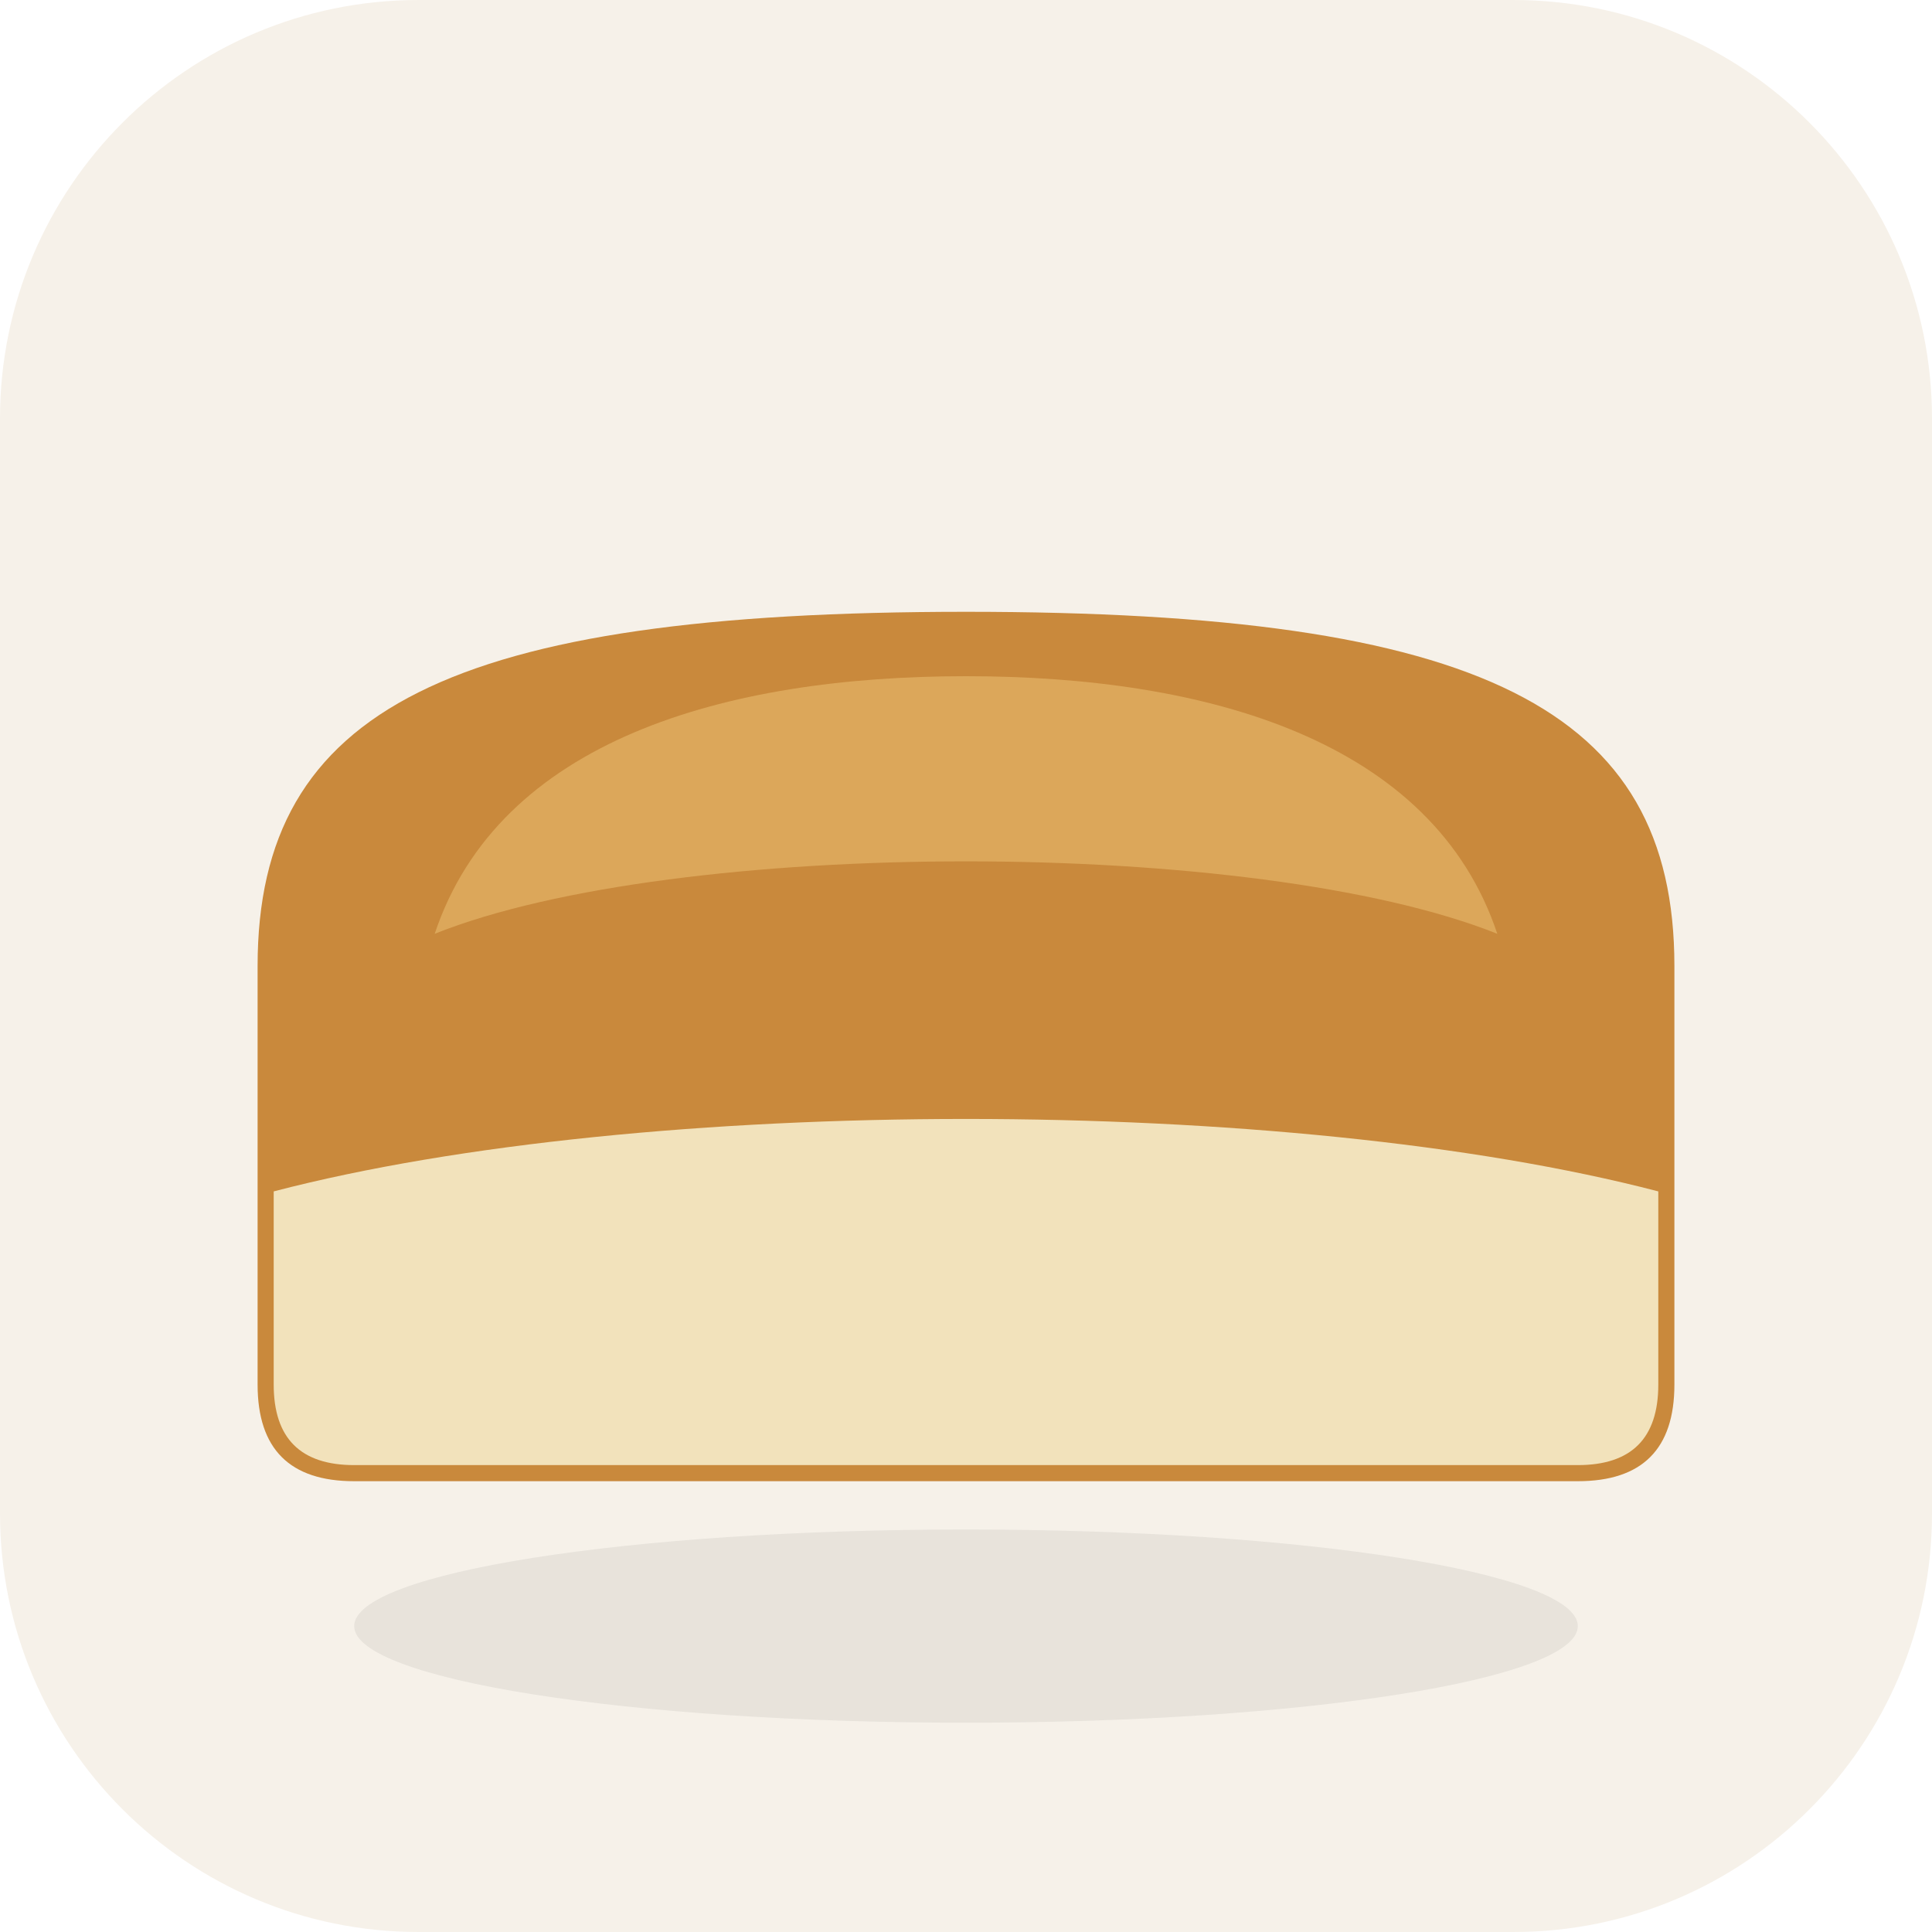
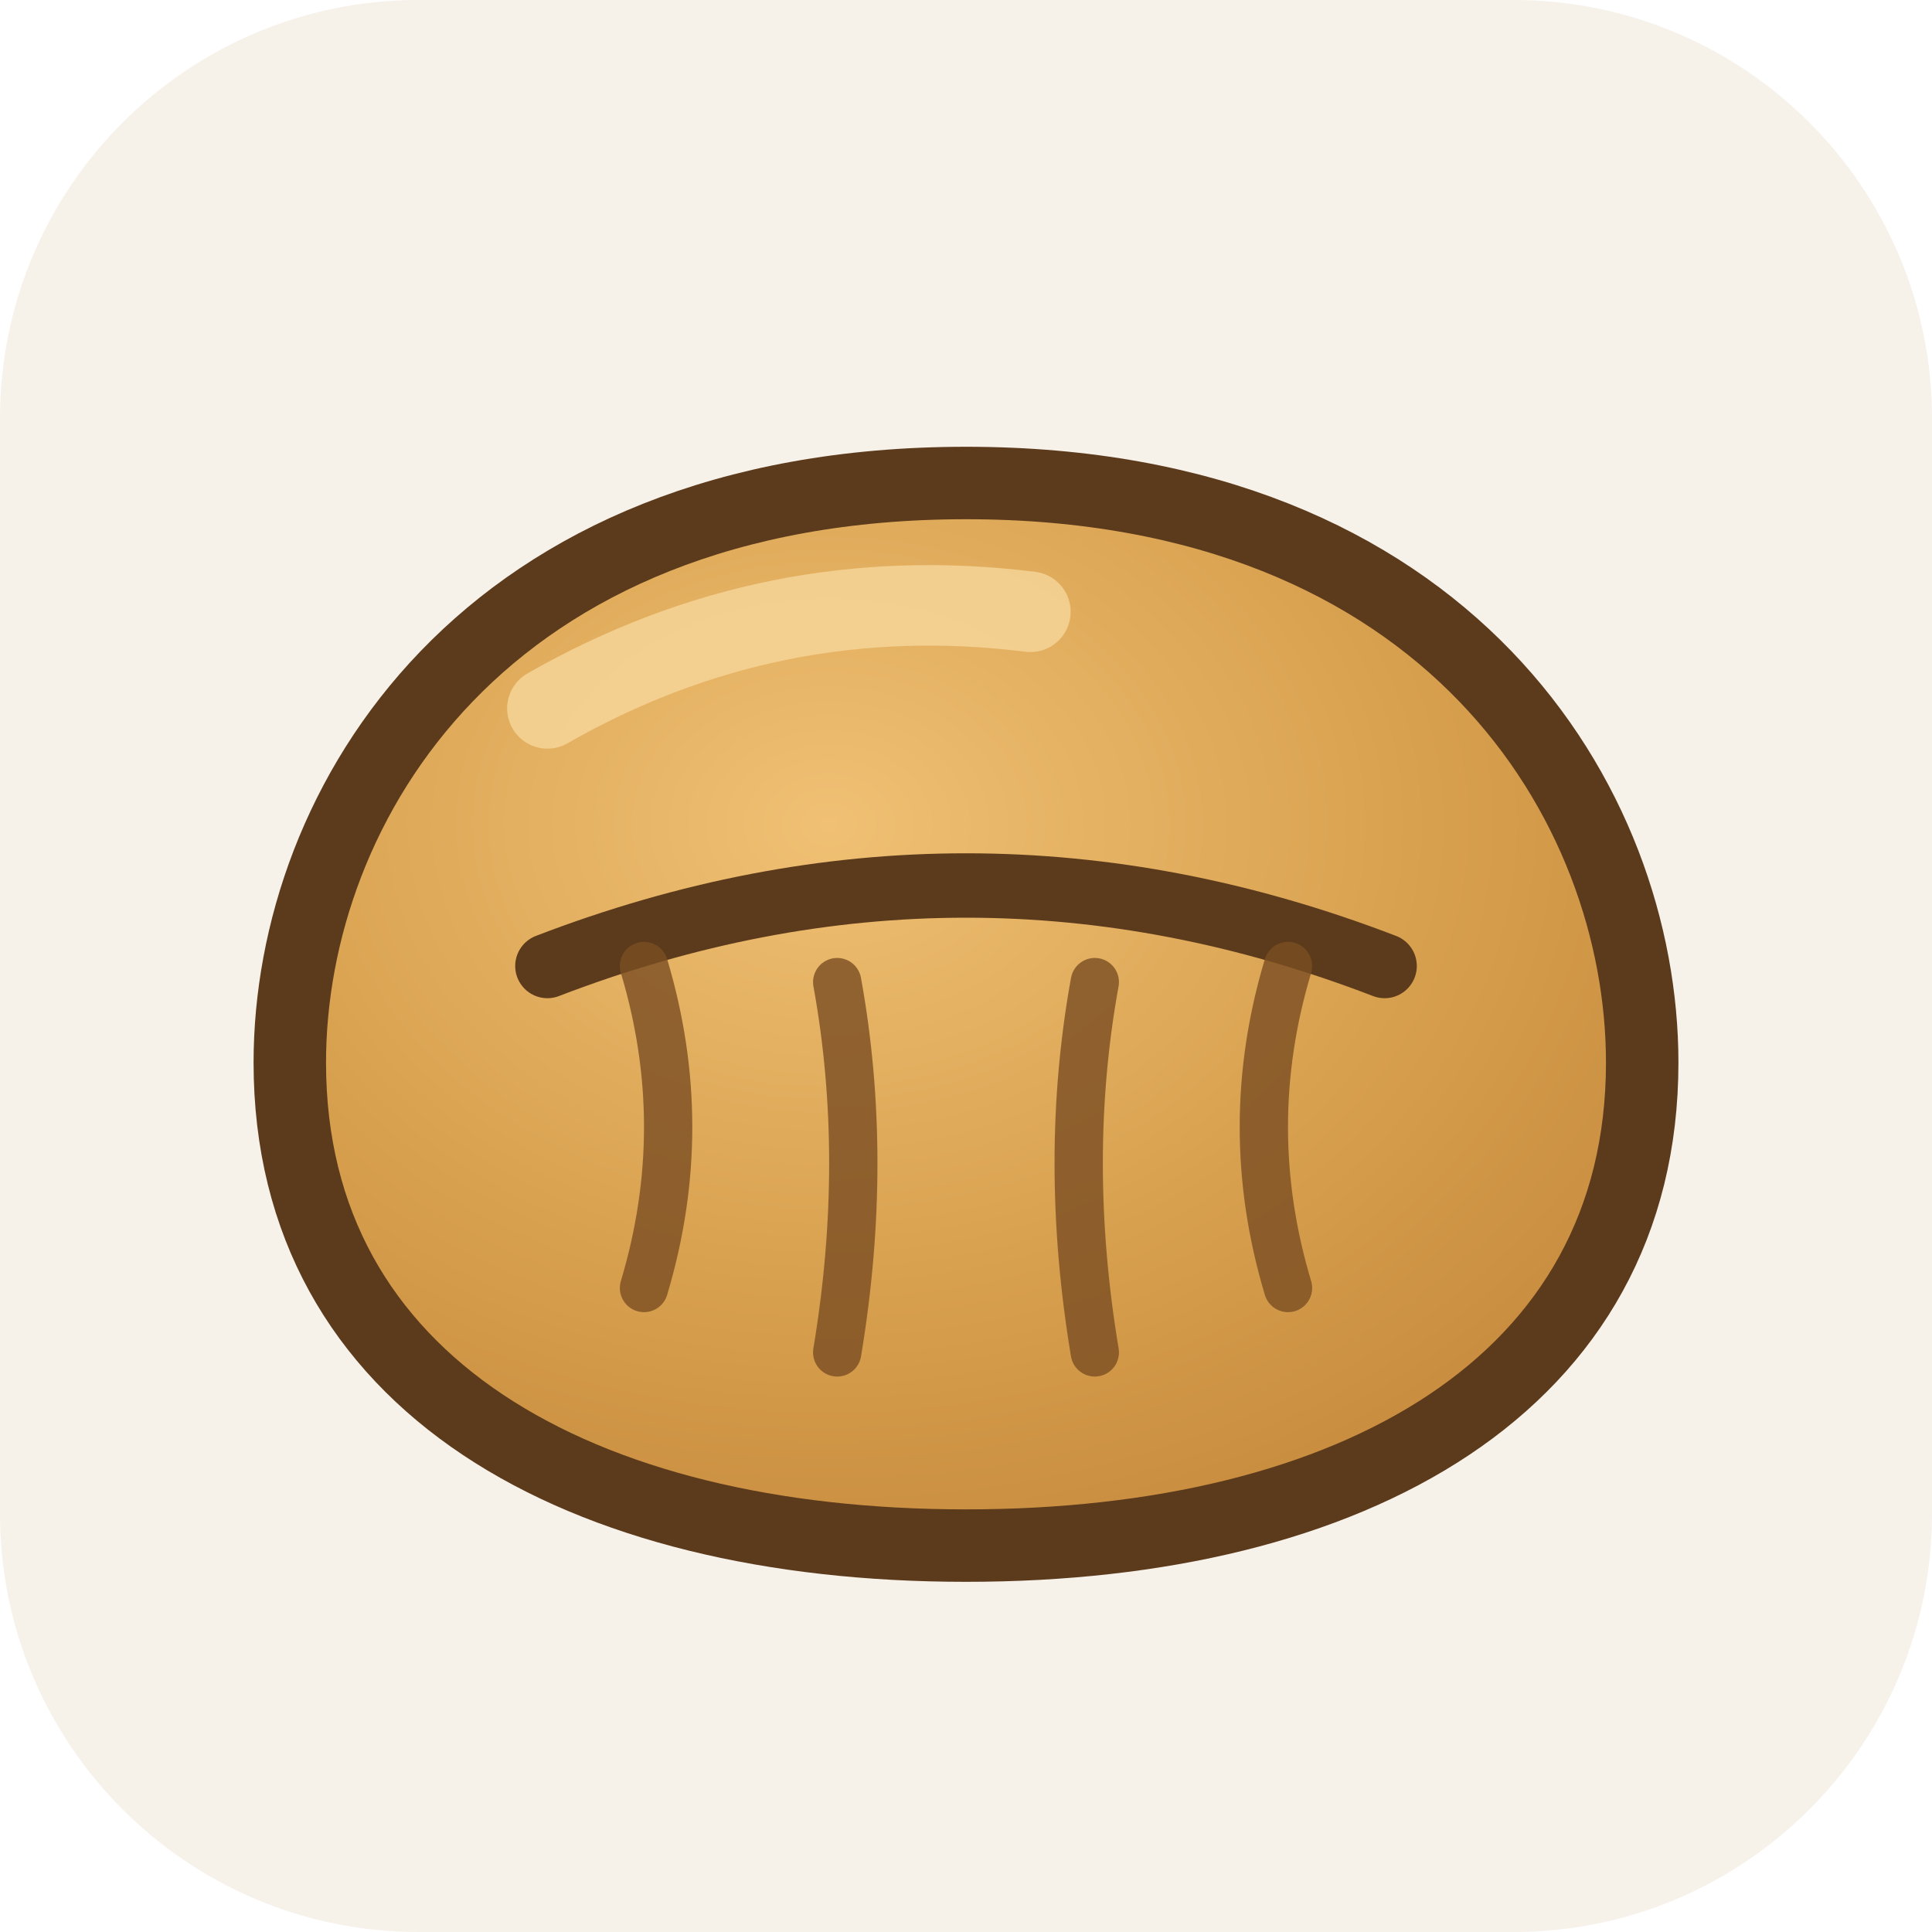
<svg xmlns="http://www.w3.org/2000/svg" width="64" height="64" viewBox="0 0 120 120">
+   <defs>
+     <radialGradient id="b" cx="40%" cy="32%" r="80%">
+       <stop offset="0%" stop-color="#F0C074" />
+       <stop offset="55%" stop-color="#D7A04E" />
+       <stop offset="100%" stop-color="#C4863A" />
+     </radialGradient>
+   </defs>
  <rect width="120" height="120" rx="26" fill="#F6F1E9" />
-   <ellipse cx="60" cy="101" rx="38" ry="6" fill="#0000000f" />
-   <path d="M16 86 L16 60 C16 44 28 38 60 38 C92 38 104 44 104 60 L104 86 Q104 92 98 92 L22 92 Q16 92 16 86 Z" fill="#C9893C" />
-   <path d="M17 74 C40 68 80 68 103 74 L103 86 Q103 91 98 91 L22 91 Q17 91 17 86 Z" fill="#F2E2BB" />
-   <path d="M27 58 C31 46 45 42 60 42 C75 42 89 46 93 58 C78 52 42 52 27 58 Z" fill="#DCA75A" />
+   <path d="M60 30 C30 30 18 50 18 66 C18 86 36 96 60 96 C84 96 102 86 102 66 C102 50 90 30 60 30 Z" fill="url(#b)" stroke="#5C3A1C" stroke-width="4.5" stroke-linejoin="round" />
+   <path d="M34 60 Q60 50 86 60" stroke="#5C3A1C" stroke-width="4" fill="none" stroke-linecap="round" />
+   <path d="M40 60 Q43 70 40 80" stroke="#7A4E22" stroke-width="3" fill="none" stroke-linecap="round" opacity="0.8" />
+   <path d="M52 61 Q54 72 52 84" stroke="#7A4E22" stroke-width="3" fill="none" stroke-linecap="round" opacity="0.8" />
+   <path d="M68 61 Q66 72 68 84" stroke="#7A4E22" stroke-width="3" fill="none" stroke-linecap="round" opacity="0.8" />
+   <path d="M80 60 Q77 70 80 80" stroke="#7A4E22" stroke-width="3" fill="none" stroke-linecap="round" opacity="0.8" />
+   <path d="M34 44 Q48 36 64 38" stroke="#F6D79B" stroke-width="5" fill="none" stroke-linecap="round" opacity="0.8" />
</svg>
